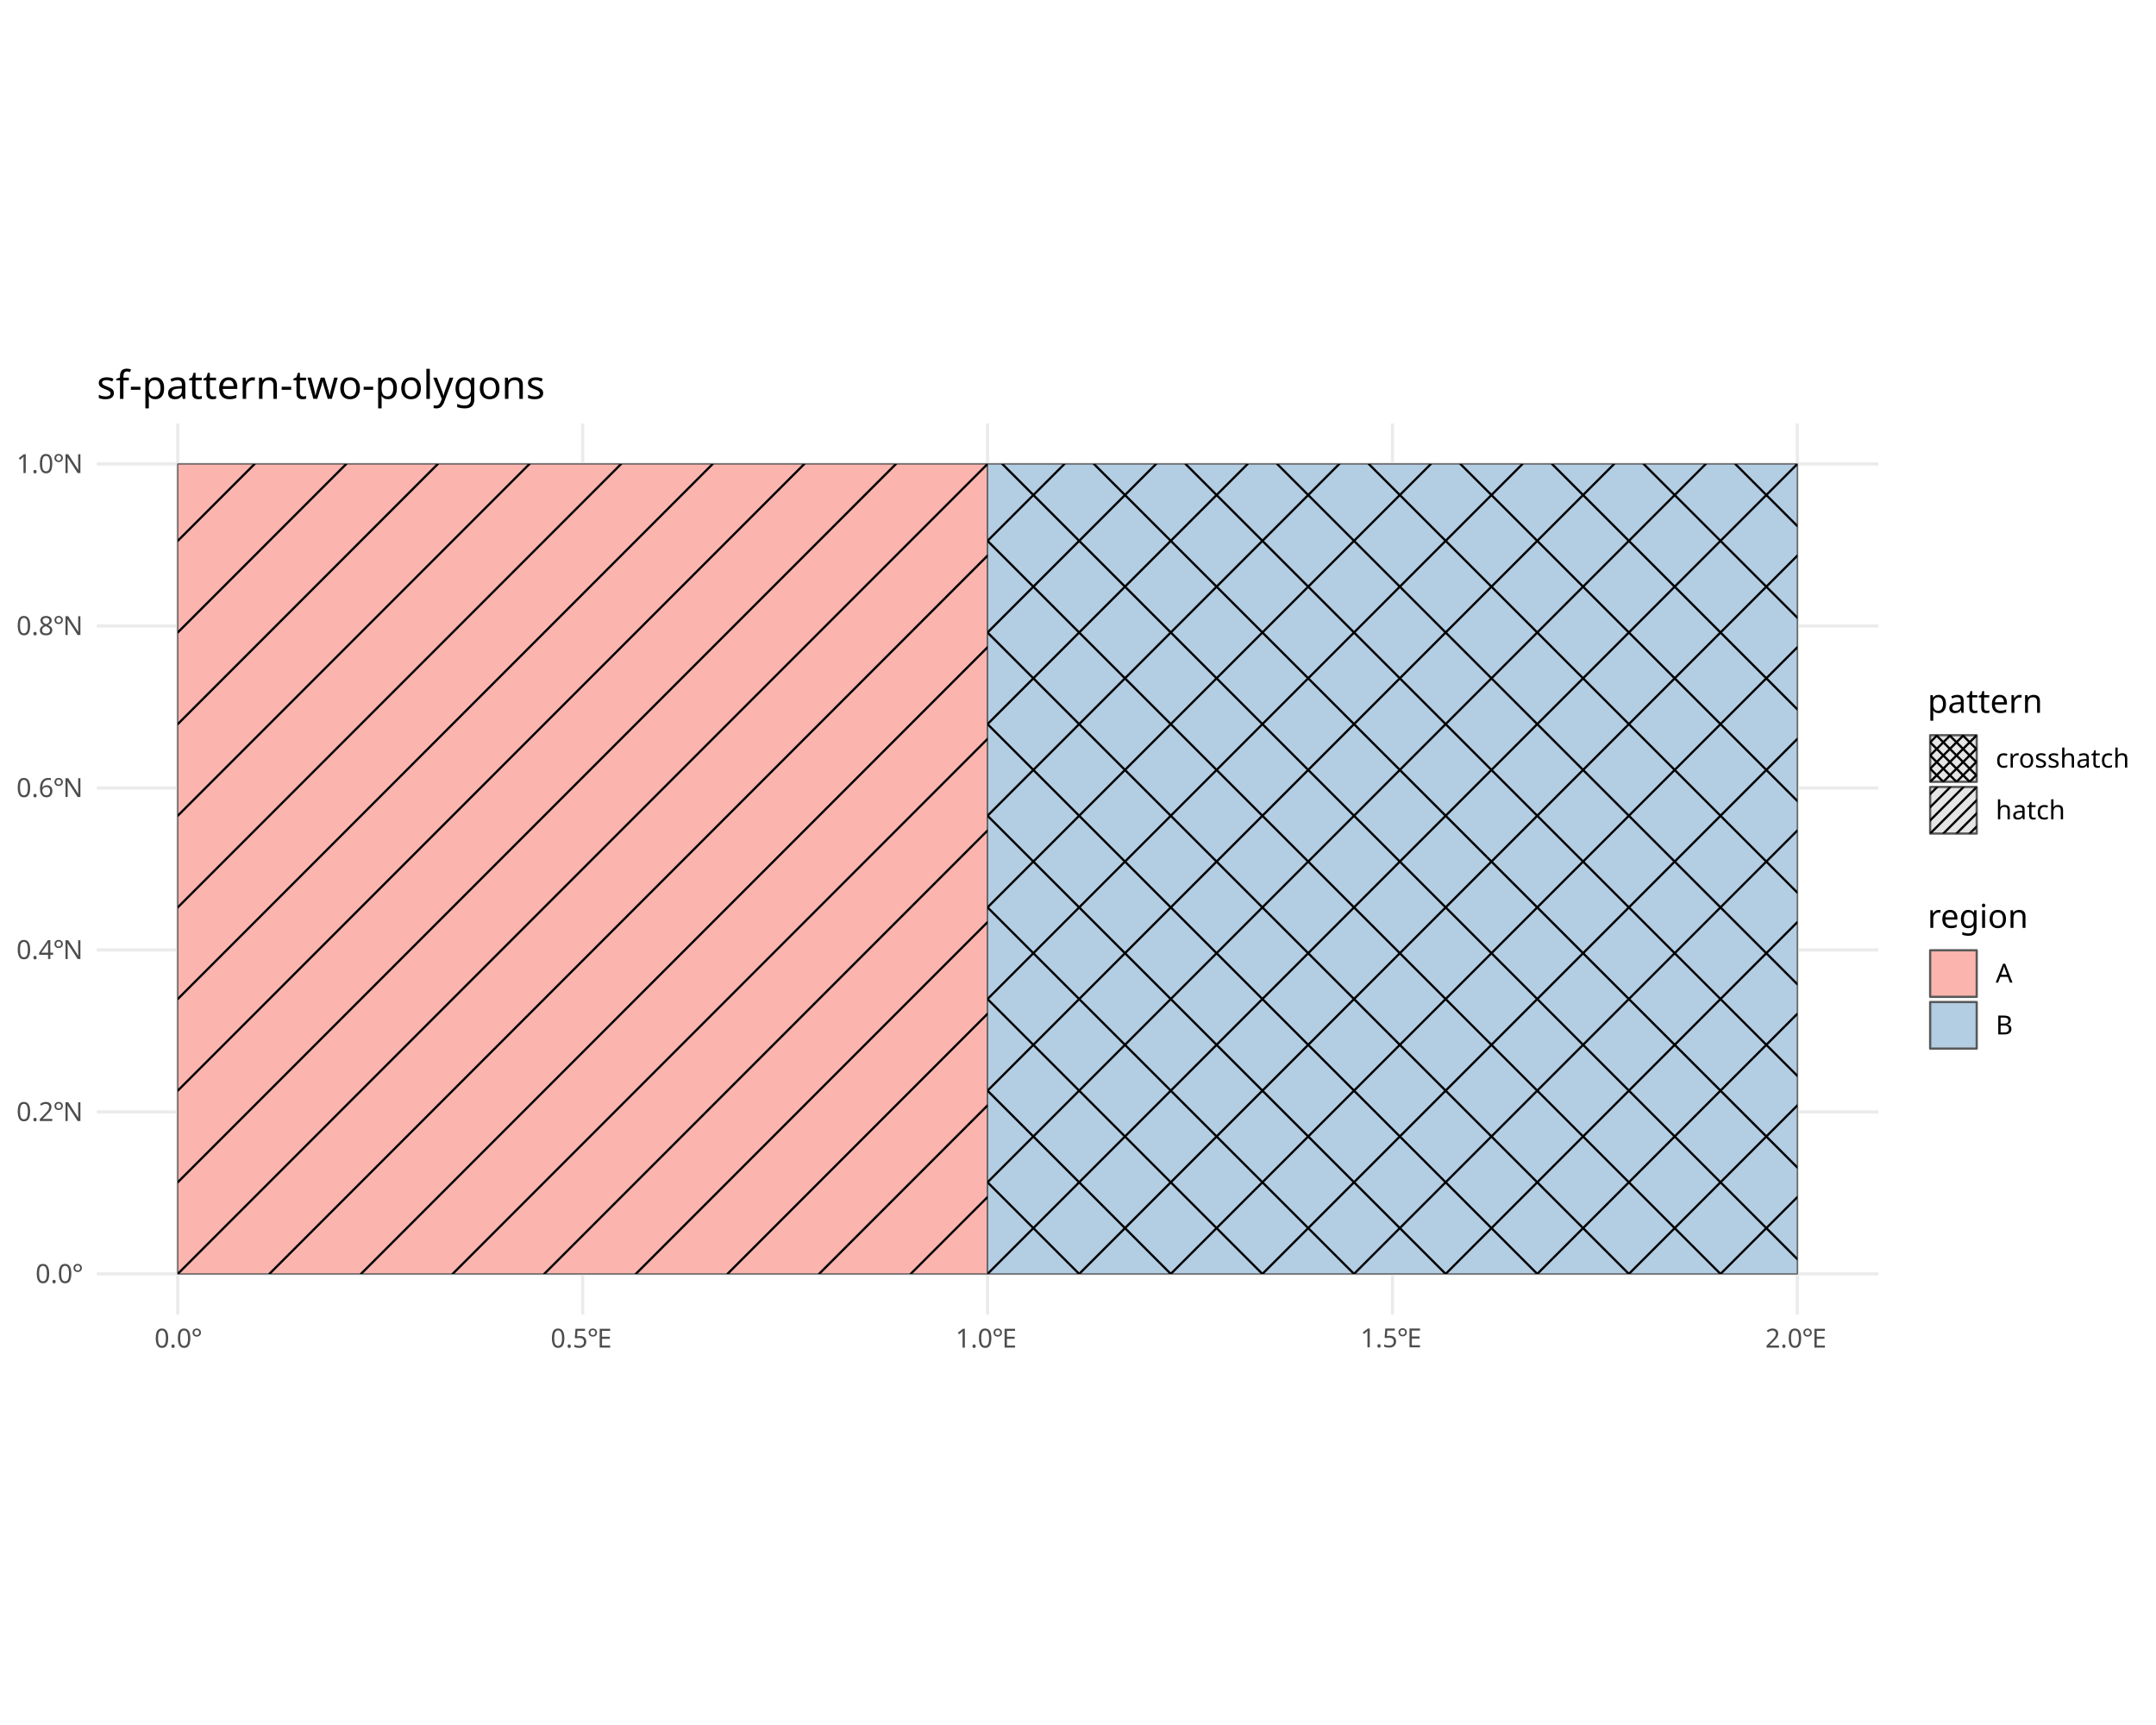
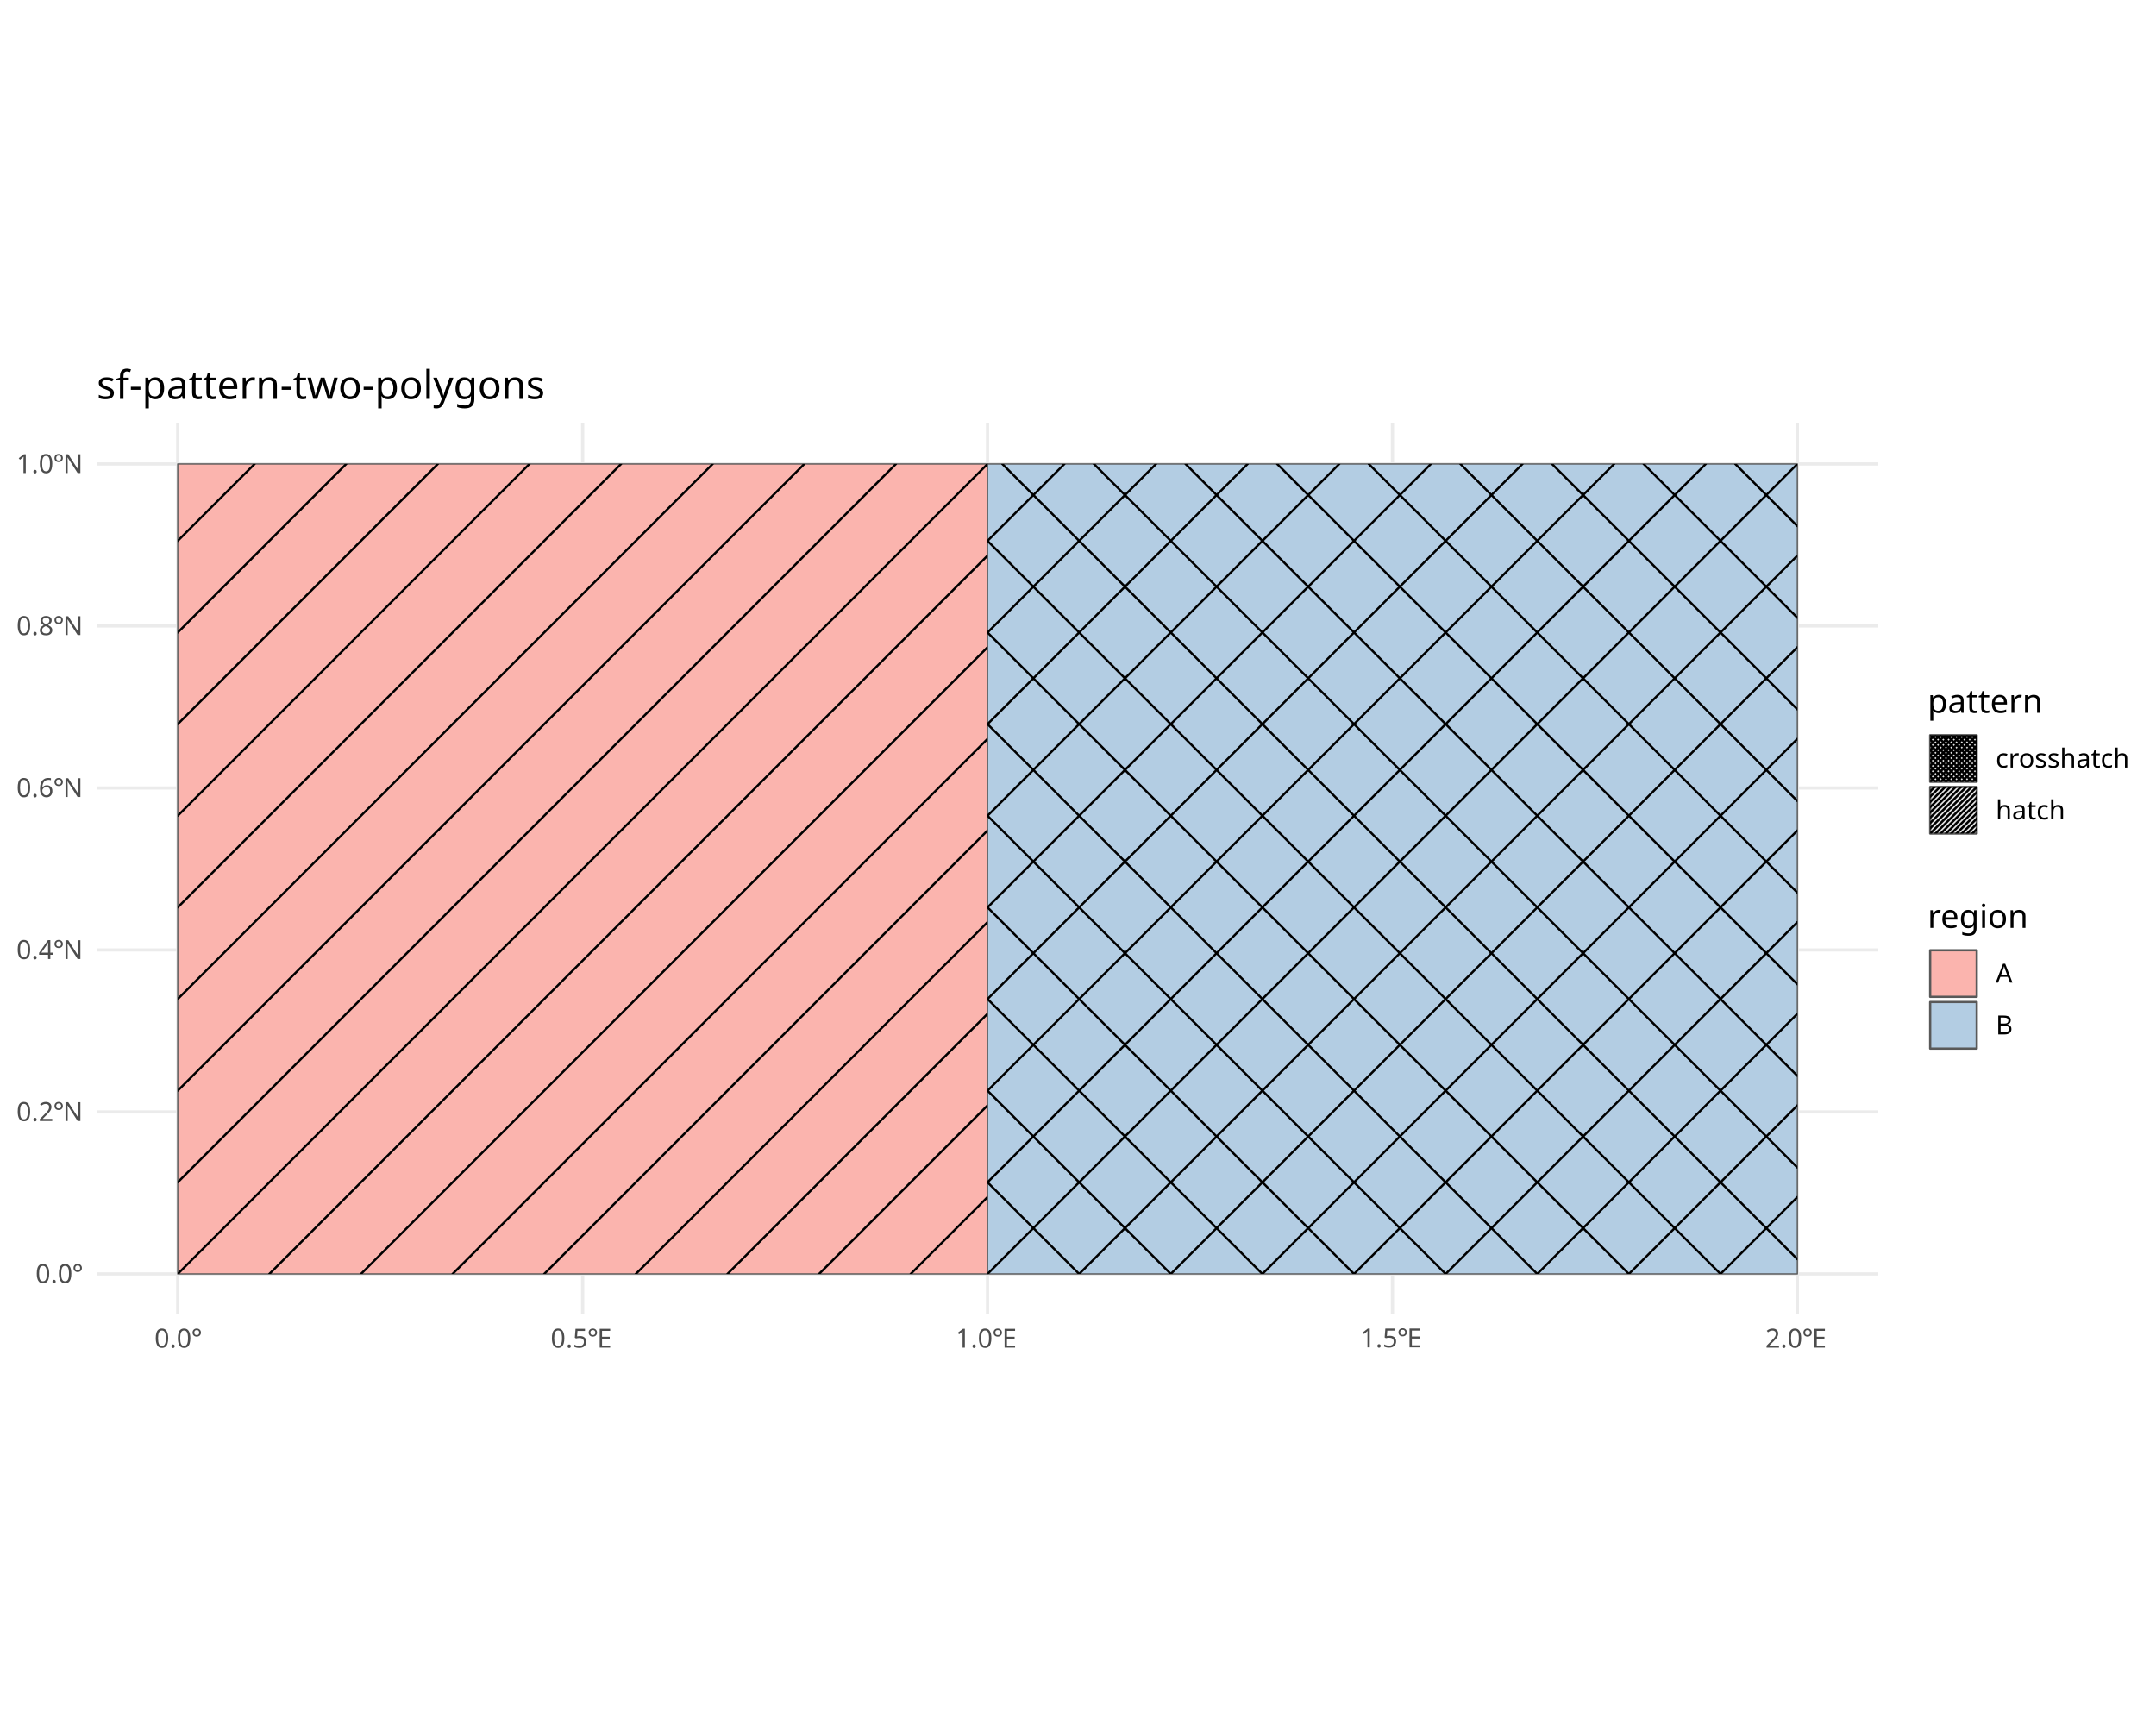
<svg xmlns="http://www.w3.org/2000/svg" class="svglite" data-engine-version="2.0" width="720.00pt" height="576.00pt" viewBox="0 0 720.00 576.00">
  <defs>
    <style type="text/css">
    .svglite line, .svglite polyline, .svglite polygon, .svglite path, .svglite rect, .svglite circle {
      fill: none;
      stroke: #000000;
      stroke-linecap: round;
      stroke-linejoin: round;
      stroke-miterlimit: 10.00;
    }
  </style>
  </defs>
  <rect width="100%" height="100%" style="stroke: none; fill: #FFFFFF;" />
  <defs>
    <clipPath id="cpMC4wMHw3MjAuMDB8MC4wMHw1NzYuMDA=">
      <rect x="0.00" y="0.00" width="720.00" height="576.00" />
    </clipPath>
  </defs>
  <g clip-path="url(#cpMC4wMHw3MjAuMDB8MC4wMHw1NzYuMDA=)">
</g>
  <defs>
    <clipPath id="cpMC4wMHw3MjAuMDB8MTE4LjYzfDQ1Ny4zNw==">
      <rect x="0.00" y="118.63" width="720.00" height="338.74" />
    </clipPath>
  </defs>
  <g clip-path="url(#cpMC4wMHw3MjAuMDB8MTE4LjYzfDQ1Ny4zNw==)">
    <rect x="0.00" y="118.63" width="720.00" height="338.74" style="stroke-width: 1.07; stroke: none; fill: #FFFFFF;" />
  </g>
  <g clip-path="url(#cpMC4wMHw3MjAuMDB8MC4wMHw1NzYuMDA=)">
</g>
  <defs>
    <clipPath id="cpMzIuMzF8NjI3LjI4fDE0MS40MXw0MzguOTA=">
      <rect x="32.31" y="141.41" width="594.96" height="297.49" />
    </clipPath>
  </defs>
  <g clip-path="url(#cpMzIuMzF8NjI3LjI4fDE0MS40MXw0MzguOTA=)">
    <polyline points="59.36,438.90 59.36,437.40 59.36,433.58 59.36,429.75 59.36,425.93 59.36,422.10 59.36,418.28 59.36,414.45 59.36,410.63 59.36,406.81 59.36,402.98 59.36,399.16 59.36,395.33 59.36,391.51 59.36,387.68 59.36,383.86 59.36,380.03 59.36,376.21 59.36,372.38 59.36,368.56 59.36,364.74 59.36,360.91 59.36,357.09 59.36,353.26 59.36,349.44 59.36,345.61 59.36,341.79 59.36,337.96 59.36,334.14 59.36,330.32 59.36,326.49 59.36,322.67 59.36,318.84 59.36,315.02 59.36,311.19 59.36,307.37 59.36,303.54 59.36,299.72 59.36,295.89 59.36,292.07 59.36,288.25 59.36,284.42 59.36,280.60 59.36,276.77 59.36,272.95 59.36,269.12 59.36,265.30 59.36,261.47 59.36,257.65 59.36,253.82 59.36,250.00 59.36,246.18 59.36,242.35 59.36,238.53 59.36,234.70 59.36,230.88 59.36,227.05 59.36,223.23 59.36,219.40 59.36,215.58 59.36,211.75 59.36,207.93 59.36,204.11 59.36,200.28 59.36,196.46 59.36,192.63 59.36,188.81 59.36,184.98 59.36,181.16 59.36,177.33 59.36,173.51 59.36,169.69 59.36,165.86 59.36,162.04 59.36,158.21 59.36,154.39 59.36,150.56 59.36,146.74 59.36,142.91 59.36,141.41 " style="stroke-width: 1.07; stroke: #EBEBEB;" />
    <polyline points="194.58,438.90 194.58,437.40 194.58,433.58 194.58,429.75 194.58,425.93 194.58,422.10 194.58,418.28 194.58,414.45 194.58,410.63 194.58,406.81 194.58,402.98 194.58,399.16 194.58,395.33 194.58,391.51 194.58,387.68 194.58,383.86 194.58,380.03 194.58,376.21 194.58,372.38 194.58,368.56 194.58,364.74 194.58,360.91 194.58,357.09 194.58,353.26 194.58,349.44 194.58,345.61 194.58,341.79 194.58,337.96 194.58,334.14 194.58,330.32 194.58,326.49 194.58,322.67 194.58,318.84 194.58,315.02 194.58,311.19 194.58,307.37 194.58,303.54 194.58,299.72 194.58,295.89 194.58,292.07 194.58,288.25 194.58,284.42 194.58,280.60 194.58,276.77 194.58,272.95 194.58,269.12 194.58,265.30 194.58,261.47 194.58,257.65 194.58,253.82 194.58,250.00 194.58,246.18 194.58,242.35 194.58,238.53 194.58,234.70 194.58,230.88 194.58,227.05 194.58,223.23 194.58,219.40 194.58,215.58 194.58,211.75 194.58,207.93 194.58,204.11 194.58,200.28 194.58,196.46 194.58,192.63 194.58,188.81 194.58,184.98 194.58,181.16 194.58,177.33 194.58,173.51 194.58,169.69 194.58,165.86 194.58,162.04 194.58,158.21 194.58,154.39 194.58,150.56 194.58,146.74 194.58,142.91 194.58,141.41 " style="stroke-width: 1.07; stroke: #EBEBEB;" />
    <polyline points="329.79,438.90 329.79,437.40 329.79,433.58 329.79,429.75 329.79,425.93 329.79,422.10 329.79,418.28 329.79,414.45 329.79,410.63 329.79,406.81 329.79,402.98 329.79,399.16 329.79,395.33 329.79,391.51 329.79,387.68 329.79,383.86 329.79,380.03 329.79,376.21 329.79,372.38 329.79,368.56 329.79,364.74 329.79,360.91 329.79,357.09 329.79,353.26 329.79,349.44 329.79,345.61 329.79,341.79 329.79,337.96 329.79,334.14 329.79,330.32 329.79,326.49 329.79,322.67 329.79,318.84 329.79,315.02 329.79,311.19 329.79,307.37 329.79,303.54 329.79,299.72 329.79,295.89 329.79,292.07 329.79,288.25 329.79,284.42 329.79,280.60 329.79,276.77 329.79,272.95 329.79,269.12 329.79,265.30 329.79,261.47 329.79,257.65 329.79,253.82 329.79,250.00 329.79,246.18 329.79,242.35 329.79,238.53 329.79,234.70 329.79,230.88 329.79,227.05 329.79,223.23 329.79,219.40 329.79,215.58 329.79,211.75 329.79,207.93 329.79,204.11 329.79,200.28 329.79,196.46 329.79,192.63 329.79,188.81 329.79,184.98 329.79,181.16 329.79,177.33 329.79,173.51 329.79,169.69 329.79,165.86 329.79,162.04 329.79,158.21 329.79,154.39 329.79,150.56 329.79,146.74 329.79,142.91 329.79,141.41 " style="stroke-width: 1.07; stroke: #EBEBEB;" />
    <polyline points="465.01,438.90 465.01,437.40 465.01,433.58 465.01,429.75 465.01,425.93 465.01,422.10 465.01,418.28 465.01,414.45 465.01,410.63 465.01,406.81 465.01,402.98 465.01,399.16 465.01,395.33 465.01,391.51 465.01,387.68 465.01,383.86 465.01,380.03 465.01,376.21 465.01,372.38 465.01,368.56 465.01,364.74 465.01,360.91 465.01,357.09 465.01,353.26 465.01,349.44 465.01,345.61 465.01,341.79 465.01,337.96 465.01,334.14 465.01,330.32 465.01,326.49 465.01,322.67 465.01,318.84 465.01,315.02 465.01,311.19 465.01,307.37 465.01,303.54 465.01,299.72 465.01,295.89 465.01,292.07 465.01,288.25 465.01,284.42 465.01,280.60 465.01,276.77 465.01,272.95 465.01,269.12 465.01,265.30 465.01,261.47 465.01,257.65 465.01,253.82 465.01,250.00 465.01,246.18 465.01,242.35 465.01,238.53 465.01,234.70 465.01,230.88 465.01,227.05 465.01,223.23 465.01,219.40 465.01,215.58 465.01,211.75 465.01,207.93 465.01,204.11 465.01,200.28 465.01,196.46 465.01,192.63 465.01,188.81 465.01,184.98 465.01,181.16 465.01,177.33 465.01,173.51 465.01,169.69 465.01,165.86 465.01,162.04 465.01,158.21 465.01,154.39 465.01,150.56 465.01,146.74 465.01,142.91 465.01,141.41 " style="stroke-width: 1.07; stroke: #EBEBEB;" />
    <polyline points="600.23,438.90 600.23,437.40 600.23,433.58 600.23,429.75 600.23,425.93 600.23,422.10 600.23,418.28 600.23,414.45 600.23,410.63 600.23,406.81 600.23,402.98 600.23,399.16 600.23,395.33 600.23,391.51 600.23,387.68 600.23,383.86 600.23,380.03 600.23,376.21 600.23,372.38 600.23,368.56 600.23,364.74 600.23,360.91 600.23,357.09 600.23,353.26 600.23,349.44 600.23,345.61 600.23,341.79 600.23,337.96 600.23,334.14 600.23,330.32 600.23,326.49 600.23,322.67 600.23,318.84 600.23,315.02 600.23,311.19 600.23,307.37 600.23,303.54 600.23,299.72 600.23,295.89 600.23,292.07 600.23,288.25 600.23,284.42 600.23,280.60 600.23,276.77 600.23,272.95 600.23,269.12 600.23,265.30 600.23,261.47 600.23,257.65 600.23,253.82 600.23,250.00 600.23,246.18 600.23,242.35 600.23,238.53 600.23,234.70 600.23,230.88 600.23,227.05 600.23,223.23 600.23,219.40 600.23,215.58 600.23,211.75 600.23,207.93 600.23,204.11 600.23,200.28 600.23,196.46 600.23,192.63 600.23,188.81 600.23,184.98 600.23,181.16 600.23,177.33 600.23,173.51 600.23,169.69 600.23,165.86 600.23,162.04 600.23,158.21 600.23,154.39 600.23,150.56 600.23,146.74 600.23,142.91 600.23,141.41 " style="stroke-width: 1.07; stroke: #EBEBEB;" />
    <polyline points="32.31,425.38 38.87,425.38 47.06,425.38 55.26,425.38 63.45,425.38 71.65,425.38 79.84,425.38 88.04,425.38 96.23,425.38 104.43,425.38 112.62,425.38 120.82,425.38 129.01,425.38 137.21,425.38 145.40,425.38 153.60,425.38 161.79,425.38 169.99,425.38 178.18,425.38 186.38,425.38 194.58,425.38 202.77,425.38 210.97,425.38 219.16,425.38 227.36,425.38 235.55,425.38 243.75,425.38 251.94,425.38 260.14,425.38 268.33,425.38 276.53,425.38 284.72,425.38 292.92,425.38 301.11,425.38 309.31,425.38 317.50,425.38 325.70,425.38 333.89,425.38 342.09,425.38 350.28,425.38 358.48,425.38 366.67,425.38 374.87,425.38 383.06,425.38 391.26,425.38 399.45,425.38 407.65,425.38 415.84,425.38 424.04,425.38 432.23,425.38 440.43,425.38 448.62,425.38 456.82,425.38 465.01,425.38 473.21,425.38 481.40,425.38 489.60,425.38 497.79,425.38 505.99,425.38 514.18,425.38 522.38,425.38 530.57,425.38 538.77,425.38 546.96,425.38 555.16,425.38 563.35,425.38 571.55,425.38 579.74,425.38 587.94,425.38 596.13,425.38 604.33,425.38 612.52,425.38 620.72,425.38 627.28,425.38 " style="stroke-width: 1.07; stroke: #EBEBEB;" />
    <polyline points="32.31,371.29 38.87,371.29 47.06,371.29 55.26,371.29 63.45,371.29 71.65,371.29 79.84,371.29 88.04,371.29 96.23,371.29 104.43,371.29 112.62,371.29 120.82,371.29 129.01,371.29 137.21,371.29 145.40,371.29 153.60,371.29 161.79,371.29 169.99,371.29 178.18,371.29 186.38,371.29 194.58,371.29 202.77,371.29 210.97,371.29 219.16,371.29 227.36,371.29 235.55,371.29 243.75,371.29 251.94,371.29 260.14,371.29 268.33,371.29 276.53,371.29 284.72,371.29 292.92,371.29 301.11,371.29 309.31,371.29 317.50,371.29 325.70,371.29 333.89,371.29 342.09,371.29 350.28,371.29 358.48,371.29 366.67,371.29 374.87,371.29 383.06,371.29 391.26,371.29 399.45,371.29 407.65,371.29 415.84,371.29 424.04,371.29 432.23,371.29 440.43,371.29 448.62,371.29 456.82,371.29 465.01,371.29 473.21,371.29 481.40,371.29 489.60,371.29 497.79,371.29 505.99,371.29 514.18,371.29 522.38,371.29 530.57,371.29 538.77,371.29 546.96,371.29 555.16,371.29 563.35,371.29 571.55,371.29 579.74,371.29 587.94,371.29 596.13,371.29 604.33,371.29 612.52,371.29 620.72,371.29 627.28,371.29 " style="stroke-width: 1.07; stroke: #EBEBEB;" />
    <polyline points="32.31,317.20 38.87,317.20 47.06,317.20 55.26,317.20 63.45,317.20 71.65,317.20 79.84,317.20 88.04,317.20 96.23,317.20 104.43,317.20 112.62,317.20 120.82,317.20 129.01,317.20 137.21,317.20 145.40,317.20 153.60,317.20 161.79,317.20 169.99,317.20 178.18,317.20 186.38,317.20 194.58,317.20 202.77,317.20 210.97,317.20 219.16,317.20 227.36,317.20 235.55,317.20 243.75,317.20 251.94,317.20 260.14,317.20 268.33,317.20 276.53,317.20 284.72,317.20 292.92,317.20 301.11,317.20 309.31,317.20 317.50,317.20 325.70,317.20 333.89,317.20 342.09,317.20 350.28,317.20 358.48,317.20 366.67,317.20 374.87,317.20 383.06,317.20 391.26,317.20 399.45,317.20 407.65,317.20 415.84,317.20 424.04,317.20 432.23,317.20 440.43,317.20 448.62,317.20 456.82,317.20 465.01,317.20 473.21,317.20 481.40,317.20 489.60,317.20 497.79,317.20 505.99,317.20 514.18,317.20 522.38,317.20 530.57,317.20 538.77,317.20 546.96,317.20 555.16,317.20 563.35,317.20 571.55,317.20 579.74,317.20 587.94,317.20 596.13,317.20 604.33,317.20 612.52,317.20 620.72,317.20 627.28,317.20 " style="stroke-width: 1.07; stroke: #EBEBEB;" />
    <polyline points="32.31,263.11 38.87,263.11 47.06,263.11 55.26,263.11 63.45,263.11 71.65,263.11 79.84,263.11 88.04,263.11 96.23,263.11 104.43,263.11 112.62,263.11 120.82,263.11 129.01,263.11 137.21,263.11 145.40,263.11 153.60,263.11 161.79,263.11 169.99,263.11 178.18,263.11 186.38,263.11 194.58,263.11 202.77,263.11 210.97,263.11 219.16,263.11 227.36,263.11 235.55,263.11 243.75,263.11 251.94,263.11 260.14,263.11 268.33,263.11 276.53,263.11 284.72,263.11 292.92,263.11 301.11,263.11 309.31,263.11 317.50,263.11 325.70,263.11 333.89,263.11 342.09,263.11 350.28,263.11 358.48,263.11 366.67,263.11 374.87,263.11 383.06,263.11 391.26,263.11 399.45,263.11 407.65,263.11 415.84,263.11 424.04,263.11 432.23,263.11 440.43,263.11 448.62,263.11 456.82,263.11 465.01,263.11 473.21,263.11 481.40,263.11 489.60,263.11 497.79,263.11 505.99,263.11 514.18,263.11 522.38,263.11 530.57,263.11 538.77,263.11 546.96,263.11 555.16,263.11 563.35,263.11 571.55,263.11 579.74,263.11 587.94,263.11 596.13,263.11 604.33,263.11 612.52,263.11 620.72,263.11 627.28,263.11 " style="stroke-width: 1.07; stroke: #EBEBEB;" />
    <polyline points="32.31,209.02 38.87,209.02 47.06,209.02 55.26,209.02 63.45,209.02 71.65,209.02 79.84,209.02 88.04,209.02 96.23,209.02 104.43,209.02 112.62,209.02 120.82,209.02 129.01,209.02 137.21,209.02 145.40,209.02 153.60,209.02 161.79,209.02 169.99,209.02 178.18,209.02 186.38,209.02 194.58,209.02 202.77,209.02 210.97,209.02 219.16,209.02 227.36,209.02 235.55,209.02 243.75,209.02 251.94,209.02 260.14,209.02 268.33,209.02 276.53,209.02 284.72,209.02 292.92,209.02 301.11,209.02 309.31,209.02 317.50,209.02 325.70,209.02 333.89,209.02 342.09,209.02 350.28,209.02 358.48,209.02 366.67,209.02 374.87,209.02 383.06,209.02 391.26,209.02 399.45,209.02 407.65,209.02 415.84,209.02 424.04,209.02 432.23,209.02 440.43,209.02 448.62,209.02 456.82,209.02 465.01,209.02 473.21,209.02 481.40,209.02 489.60,209.02 497.79,209.02 505.99,209.02 514.18,209.02 522.38,209.02 530.57,209.02 538.77,209.02 546.96,209.02 555.16,209.02 563.35,209.02 571.55,209.02 579.74,209.02 587.94,209.02 596.13,209.02 604.33,209.02 612.52,209.02 620.72,209.02 627.28,209.02 " style="stroke-width: 1.07; stroke: #EBEBEB;" />
    <polyline points="32.31,154.93 38.87,154.93 47.06,154.93 55.26,154.93 63.45,154.93 71.65,154.93 79.84,154.93 88.04,154.93 96.23,154.93 104.43,154.93 112.62,154.93 120.82,154.93 129.01,154.93 137.21,154.93 145.40,154.93 153.60,154.93 161.79,154.93 169.99,154.93 178.18,154.93 186.38,154.93 194.58,154.93 202.77,154.93 210.97,154.93 219.16,154.93 227.36,154.93 235.55,154.93 243.75,154.93 251.94,154.93 260.14,154.93 268.33,154.93 276.53,154.93 284.72,154.93 292.92,154.93 301.11,154.93 309.31,154.93 317.50,154.93 325.70,154.93 333.89,154.93 342.09,154.93 350.28,154.93 358.48,154.93 366.67,154.93 374.87,154.93 383.06,154.93 391.26,154.93 399.45,154.93 407.65,154.93 415.84,154.93 424.04,154.93 432.23,154.93 440.43,154.93 448.62,154.93 456.82,154.93 465.01,154.93 473.21,154.93 481.40,154.93 489.60,154.93 497.79,154.93 505.99,154.93 514.18,154.93 522.38,154.93 530.57,154.93 538.77,154.93 546.96,154.93 555.16,154.93 563.35,154.93 571.55,154.93 579.74,154.93 587.94,154.93 596.13,154.93 604.33,154.93 612.52,154.93 620.72,154.93 627.28,154.93 " style="stroke-width: 1.07; stroke: #EBEBEB;" />
    <path d="M 59.36 425.38 L 329.79 425.38 L 329.79 154.93 L 59.36 154.93 L 59.36 425.38 Z" style="fill-rule: evenodd; fill: #FBB4AE; stroke-width: 0.43; stroke: #595959; stroke-linecap: butt;" />
    <path d="M 329.79 425.38 L 600.23 425.38 L 600.23 154.93 L 329.79 154.93 L 329.79 425.38 Z" style="fill-rule: evenodd; fill: #B3CDE3; stroke-width: 0.43; stroke: #595959; stroke-linecap: butt;" />
  </g>
  <defs>
    <clipPath id="cpNTkuMzZ8MzI5Ljc5fDE1NC45M3w0MjUuMzg=">
      <rect x="59.36" y="154.93" width="270.44" height="270.45" />
    </clipPath>
  </defs>
  <g clip-path="url(#cpNTkuMzZ8MzI5Ljc5fDE1NC45M3w0MjUuMzg=)">
    <polyline points="304.13,425.38 329.79,399.72 " style="stroke-width: 0.75;" />
    <polyline points="273.53,425.38 329.79,369.12 " style="stroke-width: 0.75;" />
    <polyline points="242.94,425.38 329.79,338.52 " style="stroke-width: 0.75;" />
    <polyline points="212.34,425.38 329.79,307.92 " style="stroke-width: 0.75;" />
    <polyline points="181.74,425.38 329.79,277.32 " style="stroke-width: 0.75;" />
    <polyline points="151.15,425.38 329.79,246.73 " style="stroke-width: 0.75;" />
    <polyline points="120.55,425.38 329.79,216.13 " style="stroke-width: 0.75;" />
    <polyline points="89.95,425.38 329.79,185.53 " style="stroke-width: 0.75;" />
    <polyline points="59.36,425.38 329.79,154.93 " style="stroke-width: 0.75;" />
    <polyline points="59.36,394.78 299.20,154.93 " style="stroke-width: 0.75;" />
    <polyline points="59.36,364.19 268.60,154.93 " style="stroke-width: 0.75;" />
    <polyline points="59.36,333.59 238.00,154.93 " style="stroke-width: 0.75;" />
    <polyline points="59.36,302.99 207.41,154.93 " style="stroke-width: 0.75;" />
    <polyline points="59.36,272.39 176.81,154.93 " style="stroke-width: 0.75;" />
    <polyline points="59.36,241.80 146.21,154.93 " style="stroke-width: 0.75;" />
    <polyline points="59.36,211.20 115.62,154.93 " style="stroke-width: 0.75;" />
    <polyline points="59.36,180.60 85.02,154.93 " style="stroke-width: 0.75;" />
  </g>
  <g clip-path="url(#cpMzIuMzF8NjI3LjI4fDE0MS40MXw0MzguOTA=)">
</g>
  <defs>
    <clipPath id="cpMzI5Ljc5fDYwMC4yM3wxNTQuOTN8NDI1LjM4">
      <rect x="329.79" y="154.93" width="270.44" height="270.45" />
    </clipPath>
  </defs>
  <g clip-path="url(#cpMzI5Ljc5fDYwMC4yM3wxNTQuOTN8NDI1LjM4)">
    <polyline points="574.57,425.38 600.23,399.72 " style="stroke-width: 0.75;" />
    <polyline points="543.97,425.38 600.23,369.12 " style="stroke-width: 0.75;" />
    <polyline points="513.37,425.38 600.23,338.52 " style="stroke-width: 0.75;" />
    <polyline points="482.78,425.38 600.23,307.92 " style="stroke-width: 0.75;" />
    <polyline points="452.18,425.38 600.23,277.32 " style="stroke-width: 0.75;" />
    <polyline points="421.58,425.38 600.23,246.73 " style="stroke-width: 0.75;" />
    <polyline points="390.99,425.38 600.23,216.13 " style="stroke-width: 0.75;" />
    <polyline points="360.39,425.38 600.23,185.53 " style="stroke-width: 0.75;" />
    <polyline points="329.79,425.38 600.23,154.93 " style="stroke-width: 0.75;" />
    <polyline points="329.79,394.78 569.64,154.93 " style="stroke-width: 0.75;" />
    <polyline points="329.79,364.19 539.04,154.93 " style="stroke-width: 0.75;" />
    <polyline points="329.79,333.59 508.44,154.93 " style="stroke-width: 0.75;" />
    <polyline points="329.79,302.99 477.85,154.93 " style="stroke-width: 0.75;" />
    <polyline points="329.79,272.39 447.25,154.93 " style="stroke-width: 0.75;" />
    <polyline points="329.79,241.80 416.65,154.93 " style="stroke-width: 0.75;" />
    <polyline points="329.79,211.20 386.06,154.93 " style="stroke-width: 0.75;" />
    <polyline points="329.79,180.60 355.46,154.93 " style="stroke-width: 0.75;" />
    <polyline points="600.23,175.67 579.50,154.93 " style="stroke-width: 0.75;" />
    <polyline points="600.23,206.27 548.90,154.93 " style="stroke-width: 0.75;" />
    <polyline points="600.23,236.86 518.30,154.93 " style="stroke-width: 0.75;" />
    <polyline points="600.23,267.46 487.71,154.93 " style="stroke-width: 0.75;" />
    <polyline points="600.23,298.06 457.11,154.93 " style="stroke-width: 0.75;" />
    <polyline points="600.23,328.66 426.51,154.93 " style="stroke-width: 0.75;" />
    <polyline points="600.23,359.25 395.92,154.93 " style="stroke-width: 0.75;" />
    <polyline points="600.23,389.85 365.32,154.93 " style="stroke-width: 0.75;" />
    <polyline points="600.23,420.45 334.73,154.93 " style="stroke-width: 0.75;" />
    <polyline points="574.57,425.38 329.79,180.60 " style="stroke-width: 0.75;" />
    <polyline points="543.97,425.38 329.79,211.20 " style="stroke-width: 0.75;" />
    <polyline points="513.37,425.38 329.79,241.80 " style="stroke-width: 0.75;" />
    <polyline points="482.78,425.38 329.79,272.39 " style="stroke-width: 0.75;" />
    <polyline points="452.18,425.38 329.79,302.99 " style="stroke-width: 0.75;" />
    <polyline points="421.58,425.38 329.79,333.59 " style="stroke-width: 0.75;" />
    <polyline points="390.99,425.38 329.79,364.19 " style="stroke-width: 0.75;" />
    <polyline points="360.39,425.38 329.79,394.78 " style="stroke-width: 0.75;" />
  </g>
  <g clip-path="url(#cpMzIuMzF8NjI3LjI4fDE0MS40MXw0MzguOTA=)">
</g>
  <g clip-path="url(#cpMC4wMHw3MjAuMDB8MC4wMHw1NzYuMDA=)">
    <text x="11.84" y="428.41" style="font-size: 8.80px; fill: #4D4D4D; font-family: sans;" textLength="12.23px" lengthAdjust="spacingAndGlyphs">0.0</text>
    <text x="24.07" y="428.41" style="font-size: 8.80px; fill: #4D4D4D; font-family: sans;" textLength="3.31px" lengthAdjust="spacingAndGlyphs">°</text>
    <text x="5.48" y="374.32" style="font-size: 8.80px; fill: #4D4D4D; font-family: sans;" textLength="12.23px" lengthAdjust="spacingAndGlyphs">0.2</text>
    <text x="17.71" y="374.32" style="font-size: 8.80px; fill: #4D4D4D; font-family: sans;" textLength="3.31px" lengthAdjust="spacingAndGlyphs">°</text>
    <text x="21.02" y="374.32" style="font-size: 8.80px; fill: #4D4D4D; font-family: sans;" textLength="6.36px" lengthAdjust="spacingAndGlyphs">N</text>
    <text x="5.48" y="320.23" style="font-size: 8.80px; fill: #4D4D4D; font-family: sans;" textLength="12.23px" lengthAdjust="spacingAndGlyphs">0.4</text>
    <text x="17.71" y="320.23" style="font-size: 8.80px; fill: #4D4D4D; font-family: sans;" textLength="3.31px" lengthAdjust="spacingAndGlyphs">°</text>
    <text x="21.02" y="320.23" style="font-size: 8.80px; fill: #4D4D4D; font-family: sans;" textLength="6.36px" lengthAdjust="spacingAndGlyphs">N</text>
    <text x="5.48" y="266.14" style="font-size: 8.80px; fill: #4D4D4D; font-family: sans;" textLength="12.23px" lengthAdjust="spacingAndGlyphs">0.6</text>
    <text x="17.71" y="266.14" style="font-size: 8.80px; fill: #4D4D4D; font-family: sans;" textLength="3.31px" lengthAdjust="spacingAndGlyphs">°</text>
    <text x="21.02" y="266.14" style="font-size: 8.80px; fill: #4D4D4D; font-family: sans;" textLength="6.36px" lengthAdjust="spacingAndGlyphs">N</text>
    <text x="5.48" y="212.05" style="font-size: 8.80px; fill: #4D4D4D; font-family: sans;" textLength="12.23px" lengthAdjust="spacingAndGlyphs">0.8</text>
    <text x="17.71" y="212.05" style="font-size: 8.80px; fill: #4D4D4D; font-family: sans;" textLength="3.31px" lengthAdjust="spacingAndGlyphs">°</text>
    <text x="21.02" y="212.05" style="font-size: 8.80px; fill: #4D4D4D; font-family: sans;" textLength="6.36px" lengthAdjust="spacingAndGlyphs">N</text>
    <text x="5.48" y="157.96" style="font-size: 8.80px; fill: #4D4D4D; font-family: sans;" textLength="12.23px" lengthAdjust="spacingAndGlyphs">1.0</text>
    <text x="17.71" y="157.96" style="font-size: 8.80px; fill: #4D4D4D; font-family: sans;" textLength="3.31px" lengthAdjust="spacingAndGlyphs">°</text>
    <text x="21.02" y="157.96" style="font-size: 8.80px; fill: #4D4D4D; font-family: sans;" textLength="6.36px" lengthAdjust="spacingAndGlyphs">N</text>
    <text x="51.58" y="449.98" style="font-size: 8.80px; fill: #4D4D4D; font-family: sans;" textLength="12.23px" lengthAdjust="spacingAndGlyphs">0.0</text>
    <text x="63.82" y="449.98" style="font-size: 8.80px; fill: #4D4D4D; font-family: sans;" textLength="3.31px" lengthAdjust="spacingAndGlyphs">°</text>
    <text x="183.87" y="449.98" style="font-size: 8.80px; fill: #4D4D4D; font-family: sans;" textLength="12.23px" lengthAdjust="spacingAndGlyphs">0.5</text>
    <text x="196.10" y="449.98" style="font-size: 8.80px; fill: #4D4D4D; font-family: sans;" textLength="3.31px" lengthAdjust="spacingAndGlyphs">°</text>
    <text x="199.41" y="449.98" style="font-size: 8.80px; fill: #4D4D4D; font-family: sans;" textLength="5.87px" lengthAdjust="spacingAndGlyphs">E</text>
    <text x="319.09" y="449.98" style="font-size: 8.80px; fill: #4D4D4D; font-family: sans;" textLength="12.23px" lengthAdjust="spacingAndGlyphs">1.0</text>
    <text x="331.32" y="449.98" style="font-size: 8.80px; fill: #4D4D4D; font-family: sans;" textLength="3.31px" lengthAdjust="spacingAndGlyphs">°</text>
    <text x="334.63" y="449.98" style="font-size: 8.80px; fill: #4D4D4D; font-family: sans;" textLength="5.87px" lengthAdjust="spacingAndGlyphs">E</text>
    <text x="454.31" y="449.89" style="font-size: 8.80px; fill: #4D4D4D; font-family: sans;" textLength="12.23px" lengthAdjust="spacingAndGlyphs">1.5</text>
    <text x="466.54" y="449.89" style="font-size: 8.80px; fill: #4D4D4D; font-family: sans;" textLength="3.31px" lengthAdjust="spacingAndGlyphs">°</text>
    <text x="469.85" y="449.89" style="font-size: 8.80px; fill: #4D4D4D; font-family: sans;" textLength="5.87px" lengthAdjust="spacingAndGlyphs">E</text>
    <text x="589.52" y="449.98" style="font-size: 8.80px; fill: #4D4D4D; font-family: sans;" textLength="12.23px" lengthAdjust="spacingAndGlyphs">2.0</text>
    <text x="601.76" y="449.98" style="font-size: 8.80px; fill: #4D4D4D; font-family: sans;" textLength="3.31px" lengthAdjust="spacingAndGlyphs">°</text>
    <text x="605.07" y="449.98" style="font-size: 8.80px; fill: #4D4D4D; font-family: sans;" textLength="5.87px" lengthAdjust="spacingAndGlyphs">E</text>
    <text x="643.71" y="238.02" style="font-size: 11.00px; font-family: sans;" textLength="34.25px" lengthAdjust="spacingAndGlyphs">pattern</text>
    <rect x="644.58" y="245.50" width="15.55" height="15.55" style="stroke-width: 0.75; stroke: #595959; fill: #E5E5E5;" />
  </g>
  <defs>
    <clipPath id="cpNjQ0LjU4fDY2MC4xM3wyNDUuNTB8MjYxLjA1">
      <rect x="644.58" y="245.50" width="15.55" height="15.55" />
    </clipPath>
  </defs>
  <g clip-path="url(#cpNjQ0LjU4fDY2MC4xM3wyNDUuNTB8MjYxLjA1)">
-     <polyline points="629.03,320.59 719.67,229.95 " style="stroke-width: 0.75;" />
-     <polyline points="629.03,316.20 715.27,229.95 " style="stroke-width: 0.75;" />
    <polyline points="629.03,311.80 710.87,229.95 " style="stroke-width: 0.75;" />
-     <polyline points="629.03,307.40 706.47,229.95 " style="stroke-width: 0.75;" />
+     <polyline points="629.03,310.04 709.11,229.95 " style="stroke-width: 0.75;" />
+     <polyline points="629.03,308.28 707.35,229.95 " style="stroke-width: 0.75;" />
+     <polyline points="629.03,306.52 705.59,229.95 " style="stroke-width: 0.75;" />
+     <polyline points="629.03,304.76 703.83,229.95 " style="stroke-width: 0.75;" />
    <polyline points="629.03,303.00 702.07,229.95 " style="stroke-width: 0.75;" />
-     <polyline points="629.03,298.60 697.68,229.95 " style="stroke-width: 0.75;" />
+     <polyline points="629.03,301.24 700.32,229.95 " style="stroke-width: 0.75;" />
+     <polyline points="629.03,299.48 698.56,229.95 " style="stroke-width: 0.75;" />
+     <polyline points="629.03,297.72 696.80,229.95 " style="stroke-width: 0.75;" />
+     <polyline points="629.03,295.96 695.04,229.95 " style="stroke-width: 0.75;" />
    <polyline points="629.03,294.20 693.28,229.95 " style="stroke-width: 0.75;" />
-     <polyline points="629.03,289.80 688.88,229.95 " style="stroke-width: 0.75;" />
+     <polyline points="629.03,292.44 691.52,229.95 " style="stroke-width: 0.75;" />
+     <polyline points="629.03,290.68 689.76,229.95 " style="stroke-width: 0.75;" />
+     <polyline points="629.03,288.92 688.00,229.95 " style="stroke-width: 0.75;" />
+     <polyline points="629.03,287.16 686.24,229.95 " style="stroke-width: 0.75;" />
    <polyline points="629.03,285.40 684.48,229.95 " style="stroke-width: 0.75;" />
-     <polyline points="629.03,281.01 680.08,229.95 " style="stroke-width: 0.75;" />
+     <polyline points="629.03,283.64 682.72,229.95 " style="stroke-width: 0.75;" />
+     <polyline points="629.03,281.89 680.96,229.95 " style="stroke-width: 0.75;" />
+     <polyline points="629.03,280.13 679.20,229.95 " style="stroke-width: 0.75;" />
+     <polyline points="629.03,278.37 677.44,229.95 " style="stroke-width: 0.75;" />
    <polyline points="629.03,276.61 675.68,229.95 " style="stroke-width: 0.75;" />
-     <polyline points="624.63,276.61 675.68,225.55 " style="stroke-width: 0.75;" />
+     <polyline points="627.27,276.61 675.68,228.19 " style="stroke-width: 0.75;" />
+     <polyline points="625.51,276.61 675.68,226.43 " style="stroke-width: 0.75;" />
+     <polyline points="623.75,276.61 675.68,224.67 " style="stroke-width: 0.75;" />
+     <polyline points="621.99,276.61 675.68,222.91 " style="stroke-width: 0.75;" />
    <polyline points="620.23,276.61 675.68,221.15 " style="stroke-width: 0.75;" />
-     <polyline points="615.83,276.61 675.68,216.75 " style="stroke-width: 0.75;" />
+     <polyline points="618.47,276.61 675.68,219.39 " style="stroke-width: 0.75;" />
+     <polyline points="616.71,276.61 675.68,217.63 " style="stroke-width: 0.75;" />
+     <polyline points="614.95,276.61 675.68,215.87 " style="stroke-width: 0.75;" />
+     <polyline points="613.19,276.61 675.68,214.12 " style="stroke-width: 0.75;" />
    <polyline points="611.43,276.61 675.68,212.36 " style="stroke-width: 0.75;" />
-     <polyline points="607.03,276.61 675.68,207.96 " style="stroke-width: 0.75;" />
+     <polyline points="609.67,276.61 675.68,210.60 " style="stroke-width: 0.75;" />
+     <polyline points="607.91,276.61 675.68,208.84 " style="stroke-width: 0.75;" />
+     <polyline points="606.15,276.61 675.68,207.08 " style="stroke-width: 0.75;" />
+     <polyline points="604.39,276.61 675.68,205.32 " style="stroke-width: 0.75;" />
    <polyline points="602.63,276.61 675.68,203.56 " style="stroke-width: 0.75;" />
-     <polyline points="598.23,276.61 675.68,199.16 " style="stroke-width: 0.75;" />
+     <polyline points="600.87,276.61 675.68,201.80 " style="stroke-width: 0.75;" />
+     <polyline points="599.11,276.61 675.68,200.04 " style="stroke-width: 0.75;" />
+     <polyline points="597.36,276.61 675.68,198.28 " style="stroke-width: 0.75;" />
+     <polyline points="595.60,276.61 675.68,196.52 " style="stroke-width: 0.75;" />
    <polyline points="593.84,276.61 675.68,194.76 " style="stroke-width: 0.75;" />
-     <polyline points="589.44,276.61 675.68,190.36 " style="stroke-width: 0.75;" />
-     <polyline points="585.04,276.61 675.68,185.96 " style="stroke-width: 0.75;" />
-     <polyline points="704.12,276.61 629.03,201.52 " style="stroke-width: 0.75;" />
-     <polyline points="699.72,276.61 629.03,205.91 " style="stroke-width: 0.75;" />
    <polyline points="695.32,276.61 629.03,210.31 " style="stroke-width: 0.75;" />
-     <polyline points="690.92,276.61 629.03,214.71 " style="stroke-width: 0.75;" />
+     <polyline points="693.56,276.61 629.03,212.07 " style="stroke-width: 0.75;" />
+     <polyline points="691.80,276.61 629.03,213.83 " style="stroke-width: 0.75;" />
+     <polyline points="690.04,276.61 629.03,215.59 " style="stroke-width: 0.75;" />
+     <polyline points="688.28,276.61 629.03,217.35 " style="stroke-width: 0.75;" />
    <polyline points="686.52,276.61 629.03,219.11 " style="stroke-width: 0.75;" />
-     <polyline points="682.12,276.61 629.03,223.51 " style="stroke-width: 0.75;" />
+     <polyline points="684.76,276.61 629.03,220.87 " style="stroke-width: 0.75;" />
+     <polyline points="683.00,276.61 629.03,222.63 " style="stroke-width: 0.75;" />
+     <polyline points="681.24,276.61 629.03,224.39 " style="stroke-width: 0.75;" />
+     <polyline points="679.48,276.61 629.03,226.15 " style="stroke-width: 0.75;" />
    <polyline points="677.73,276.61 629.03,227.91 " style="stroke-width: 0.75;" />
-     <polyline points="675.68,278.96 626.67,229.95 " style="stroke-width: 0.75;" />
+     <polyline points="675.97,276.61 629.03,229.67 " style="stroke-width: 0.75;" />
+     <polyline points="675.68,278.08 627.55,229.95 " style="stroke-width: 0.75;" />
+     <polyline points="675.68,279.84 625.79,229.95 " style="stroke-width: 0.75;" />
+     <polyline points="675.68,281.60 624.03,229.95 " style="stroke-width: 0.75;" />
    <polyline points="675.68,283.36 622.27,229.95 " style="stroke-width: 0.75;" />
-     <polyline points="675.68,287.76 617.87,229.95 " style="stroke-width: 0.75;" />
+     <polyline points="675.68,285.12 620.51,229.95 " style="stroke-width: 0.75;" />
+     <polyline points="675.68,286.88 618.75,229.95 " style="stroke-width: 0.75;" />
+     <polyline points="675.68,288.64 616.99,229.95 " style="stroke-width: 0.75;" />
+     <polyline points="675.68,290.40 615.23,229.95 " style="stroke-width: 0.75;" />
    <polyline points="675.68,292.16 613.47,229.95 " style="stroke-width: 0.75;" />
-     <polyline points="675.68,296.56 609.08,229.95 " style="stroke-width: 0.75;" />
+     <polyline points="675.68,293.92 611.71,229.95 " style="stroke-width: 0.75;" />
+     <polyline points="675.68,295.68 609.96,229.95 " style="stroke-width: 0.75;" />
+     <polyline points="675.68,297.44 608.20,229.95 " style="stroke-width: 0.75;" />
+     <polyline points="675.68,299.20 606.44,229.95 " style="stroke-width: 0.75;" />
    <polyline points="675.68,300.96 604.68,229.95 " style="stroke-width: 0.75;" />
-     <polyline points="675.68,305.36 600.28,229.95 " style="stroke-width: 0.75;" />
+     <polyline points="675.68,302.72 602.92,229.95 " style="stroke-width: 0.75;" />
+     <polyline points="675.68,304.48 601.16,229.95 " style="stroke-width: 0.75;" />
+     <polyline points="675.68,306.23 599.40,229.95 " style="stroke-width: 0.75;" />
+     <polyline points="675.68,307.99 597.64,229.95 " style="stroke-width: 0.75;" />
    <polyline points="675.68,309.75 595.88,229.95 " style="stroke-width: 0.75;" />
-     <polyline points="675.68,314.15 591.48,229.95 " style="stroke-width: 0.75;" />
+     <polyline points="675.68,311.51 594.12,229.95 " style="stroke-width: 0.75;" />
+     <polyline points="675.68,313.27 592.36,229.95 " style="stroke-width: 0.75;" />
+     <polyline points="675.68,315.03 590.60,229.95 " style="stroke-width: 0.75;" />
+     <polyline points="675.68,316.79 588.84,229.95 " style="stroke-width: 0.75;" />
    <polyline points="675.68,318.55 587.08,229.95 " style="stroke-width: 0.75;" />
-     <polyline points="675.68,322.95 582.68,229.95 " style="stroke-width: 0.75;" />
+     <polyline points="675.68,320.31 585.32,229.95 " style="stroke-width: 0.75;" />
+     <polyline points="675.68,322.07 583.56,229.95 " style="stroke-width: 0.75;" />
+     <polyline points="675.68,323.83 581.80,229.95 " style="stroke-width: 0.75;" />
+     <polyline points="675.68,325.59 580.04,229.95 " style="stroke-width: 0.75;" />
    <polyline points="675.68,327.35 578.28,229.95 " style="stroke-width: 0.75;" />
-     <polyline points="675.68,331.75 573.89,229.95 " style="stroke-width: 0.75;" />
-     <polyline points="675.68,336.15 569.49,229.95 " style="stroke-width: 0.75;" />
  </g>
  <g clip-path="url(#cpMC4wMHw3MjAuMDB8MC4wMHw1NzYuMDA=)">
    <rect x="644.58" y="262.78" width="15.55" height="15.55" style="stroke-width: 0.75; stroke: #595959; fill: #E5E5E5;" />
  </g>
  <defs>
    <clipPath id="cpNjQ0LjU4fDY2MC4xM3wyNjIuNzh8Mjc4LjMz">
      <rect x="644.58" y="262.78" width="15.55" height="15.55" />
    </clipPath>
  </defs>
  <g clip-path="url(#cpNjQ0LjU4fDY2MC4xM3wyNjIuNzh8Mjc4LjMz)">
-     <polyline points="629.03,337.87 719.67,247.23 " style="stroke-width: 0.75;" />
-     <polyline points="629.03,333.48 715.27,247.23 " style="stroke-width: 0.75;" />
    <polyline points="629.03,329.08 710.87,247.23 " style="stroke-width: 0.75;" />
-     <polyline points="629.03,324.68 706.47,247.23 " style="stroke-width: 0.75;" />
+     <polyline points="629.03,327.32 709.11,247.23 " style="stroke-width: 0.75;" />
+     <polyline points="629.03,325.56 707.35,247.23 " style="stroke-width: 0.75;" />
+     <polyline points="629.03,323.80 705.59,247.23 " style="stroke-width: 0.75;" />
+     <polyline points="629.03,322.04 703.83,247.23 " style="stroke-width: 0.75;" />
    <polyline points="629.03,320.28 702.07,247.23 " style="stroke-width: 0.75;" />
-     <polyline points="629.03,315.88 697.68,247.23 " style="stroke-width: 0.75;" />
+     <polyline points="629.03,318.52 700.32,247.23 " style="stroke-width: 0.75;" />
+     <polyline points="629.03,316.76 698.56,247.23 " style="stroke-width: 0.75;" />
+     <polyline points="629.03,315.00 696.80,247.23 " style="stroke-width: 0.75;" />
+     <polyline points="629.03,313.24 695.04,247.23 " style="stroke-width: 0.75;" />
    <polyline points="629.03,311.48 693.28,247.23 " style="stroke-width: 0.75;" />
-     <polyline points="629.03,307.08 688.88,247.23 " style="stroke-width: 0.75;" />
+     <polyline points="629.03,309.72 691.52,247.23 " style="stroke-width: 0.75;" />
+     <polyline points="629.03,307.96 689.76,247.23 " style="stroke-width: 0.75;" />
+     <polyline points="629.03,306.20 688.00,247.23 " style="stroke-width: 0.75;" />
+     <polyline points="629.03,304.44 686.24,247.23 " style="stroke-width: 0.75;" />
    <polyline points="629.03,302.68 684.48,247.23 " style="stroke-width: 0.75;" />
-     <polyline points="629.03,298.29 680.08,247.23 " style="stroke-width: 0.75;" />
+     <polyline points="629.03,300.92 682.72,247.23 " style="stroke-width: 0.75;" />
+     <polyline points="629.03,299.17 680.96,247.23 " style="stroke-width: 0.75;" />
+     <polyline points="629.03,297.41 679.20,247.23 " style="stroke-width: 0.75;" />
+     <polyline points="629.03,295.65 677.44,247.23 " style="stroke-width: 0.75;" />
    <polyline points="629.03,293.89 675.68,247.23 " style="stroke-width: 0.75;" />
-     <polyline points="624.63,293.89 675.68,242.83 " style="stroke-width: 0.75;" />
+     <polyline points="627.27,293.89 675.68,245.47 " style="stroke-width: 0.75;" />
+     <polyline points="625.51,293.89 675.68,243.71 " style="stroke-width: 0.75;" />
+     <polyline points="623.75,293.89 675.68,241.95 " style="stroke-width: 0.75;" />
+     <polyline points="621.99,293.89 675.68,240.19 " style="stroke-width: 0.75;" />
    <polyline points="620.23,293.89 675.68,238.43 " style="stroke-width: 0.75;" />
-     <polyline points="615.83,293.89 675.68,234.03 " style="stroke-width: 0.75;" />
+     <polyline points="618.47,293.89 675.68,236.67 " style="stroke-width: 0.75;" />
+     <polyline points="616.71,293.89 675.68,234.91 " style="stroke-width: 0.75;" />
+     <polyline points="614.95,293.89 675.68,233.15 " style="stroke-width: 0.75;" />
+     <polyline points="613.19,293.89 675.68,231.40 " style="stroke-width: 0.75;" />
    <polyline points="611.43,293.89 675.68,229.64 " style="stroke-width: 0.75;" />
-     <polyline points="607.03,293.89 675.68,225.24 " style="stroke-width: 0.75;" />
+     <polyline points="609.67,293.89 675.68,227.88 " style="stroke-width: 0.75;" />
+     <polyline points="607.91,293.89 675.68,226.12 " style="stroke-width: 0.75;" />
+     <polyline points="606.15,293.89 675.68,224.36 " style="stroke-width: 0.75;" />
+     <polyline points="604.39,293.89 675.68,222.60 " style="stroke-width: 0.75;" />
    <polyline points="602.63,293.89 675.68,220.84 " style="stroke-width: 0.75;" />
-     <polyline points="598.23,293.89 675.68,216.44 " style="stroke-width: 0.75;" />
+     <polyline points="600.87,293.89 675.68,219.08 " style="stroke-width: 0.75;" />
+     <polyline points="599.11,293.89 675.68,217.32 " style="stroke-width: 0.75;" />
+     <polyline points="597.36,293.89 675.68,215.56 " style="stroke-width: 0.75;" />
+     <polyline points="595.60,293.89 675.68,213.80 " style="stroke-width: 0.75;" />
    <polyline points="593.84,293.89 675.68,212.04 " style="stroke-width: 0.75;" />
-     <polyline points="589.44,293.89 675.68,207.64 " style="stroke-width: 0.75;" />
-     <polyline points="585.04,293.89 675.68,203.24 " style="stroke-width: 0.75;" />
  </g>
  <g clip-path="url(#cpMC4wMHw3MjAuMDB8MC4wMHw1NzYuMDA=)">
    <text x="666.47" y="256.31" style="font-size: 8.80px; font-family: sans;" textLength="42.57px" lengthAdjust="spacingAndGlyphs">crosshatch</text>
    <text x="666.47" y="273.59" style="font-size: 8.80px; font-family: sans;" textLength="21.53px" lengthAdjust="spacingAndGlyphs">hatch</text>
    <text x="643.71" y="309.83" style="font-size: 11.00px; font-family: sans;" textLength="30.58px" lengthAdjust="spacingAndGlyphs">region</text>
    <rect x="644.58" y="317.31" width="15.55" height="15.55" style="stroke-width: 0.75; stroke: #595959; fill: #FBB4AE;" />
    <rect x="644.58" y="334.59" width="15.55" height="15.55" style="stroke-width: 0.75; stroke: #595959; fill: #B3CDE3;" />
    <text x="666.47" y="328.12" style="font-size: 8.80px; font-family: sans;" textLength="5.87px" lengthAdjust="spacingAndGlyphs">A</text>
    <text x="666.47" y="345.40" style="font-size: 8.80px; font-family: sans;" textLength="5.87px" lengthAdjust="spacingAndGlyphs">B</text>
    <text x="32.31" y="133.19" style="font-size: 13.20px; font-family: sans;" textLength="137.95px" lengthAdjust="spacingAndGlyphs">sf-pattern-two-polygons</text>
  </g>
</svg>
